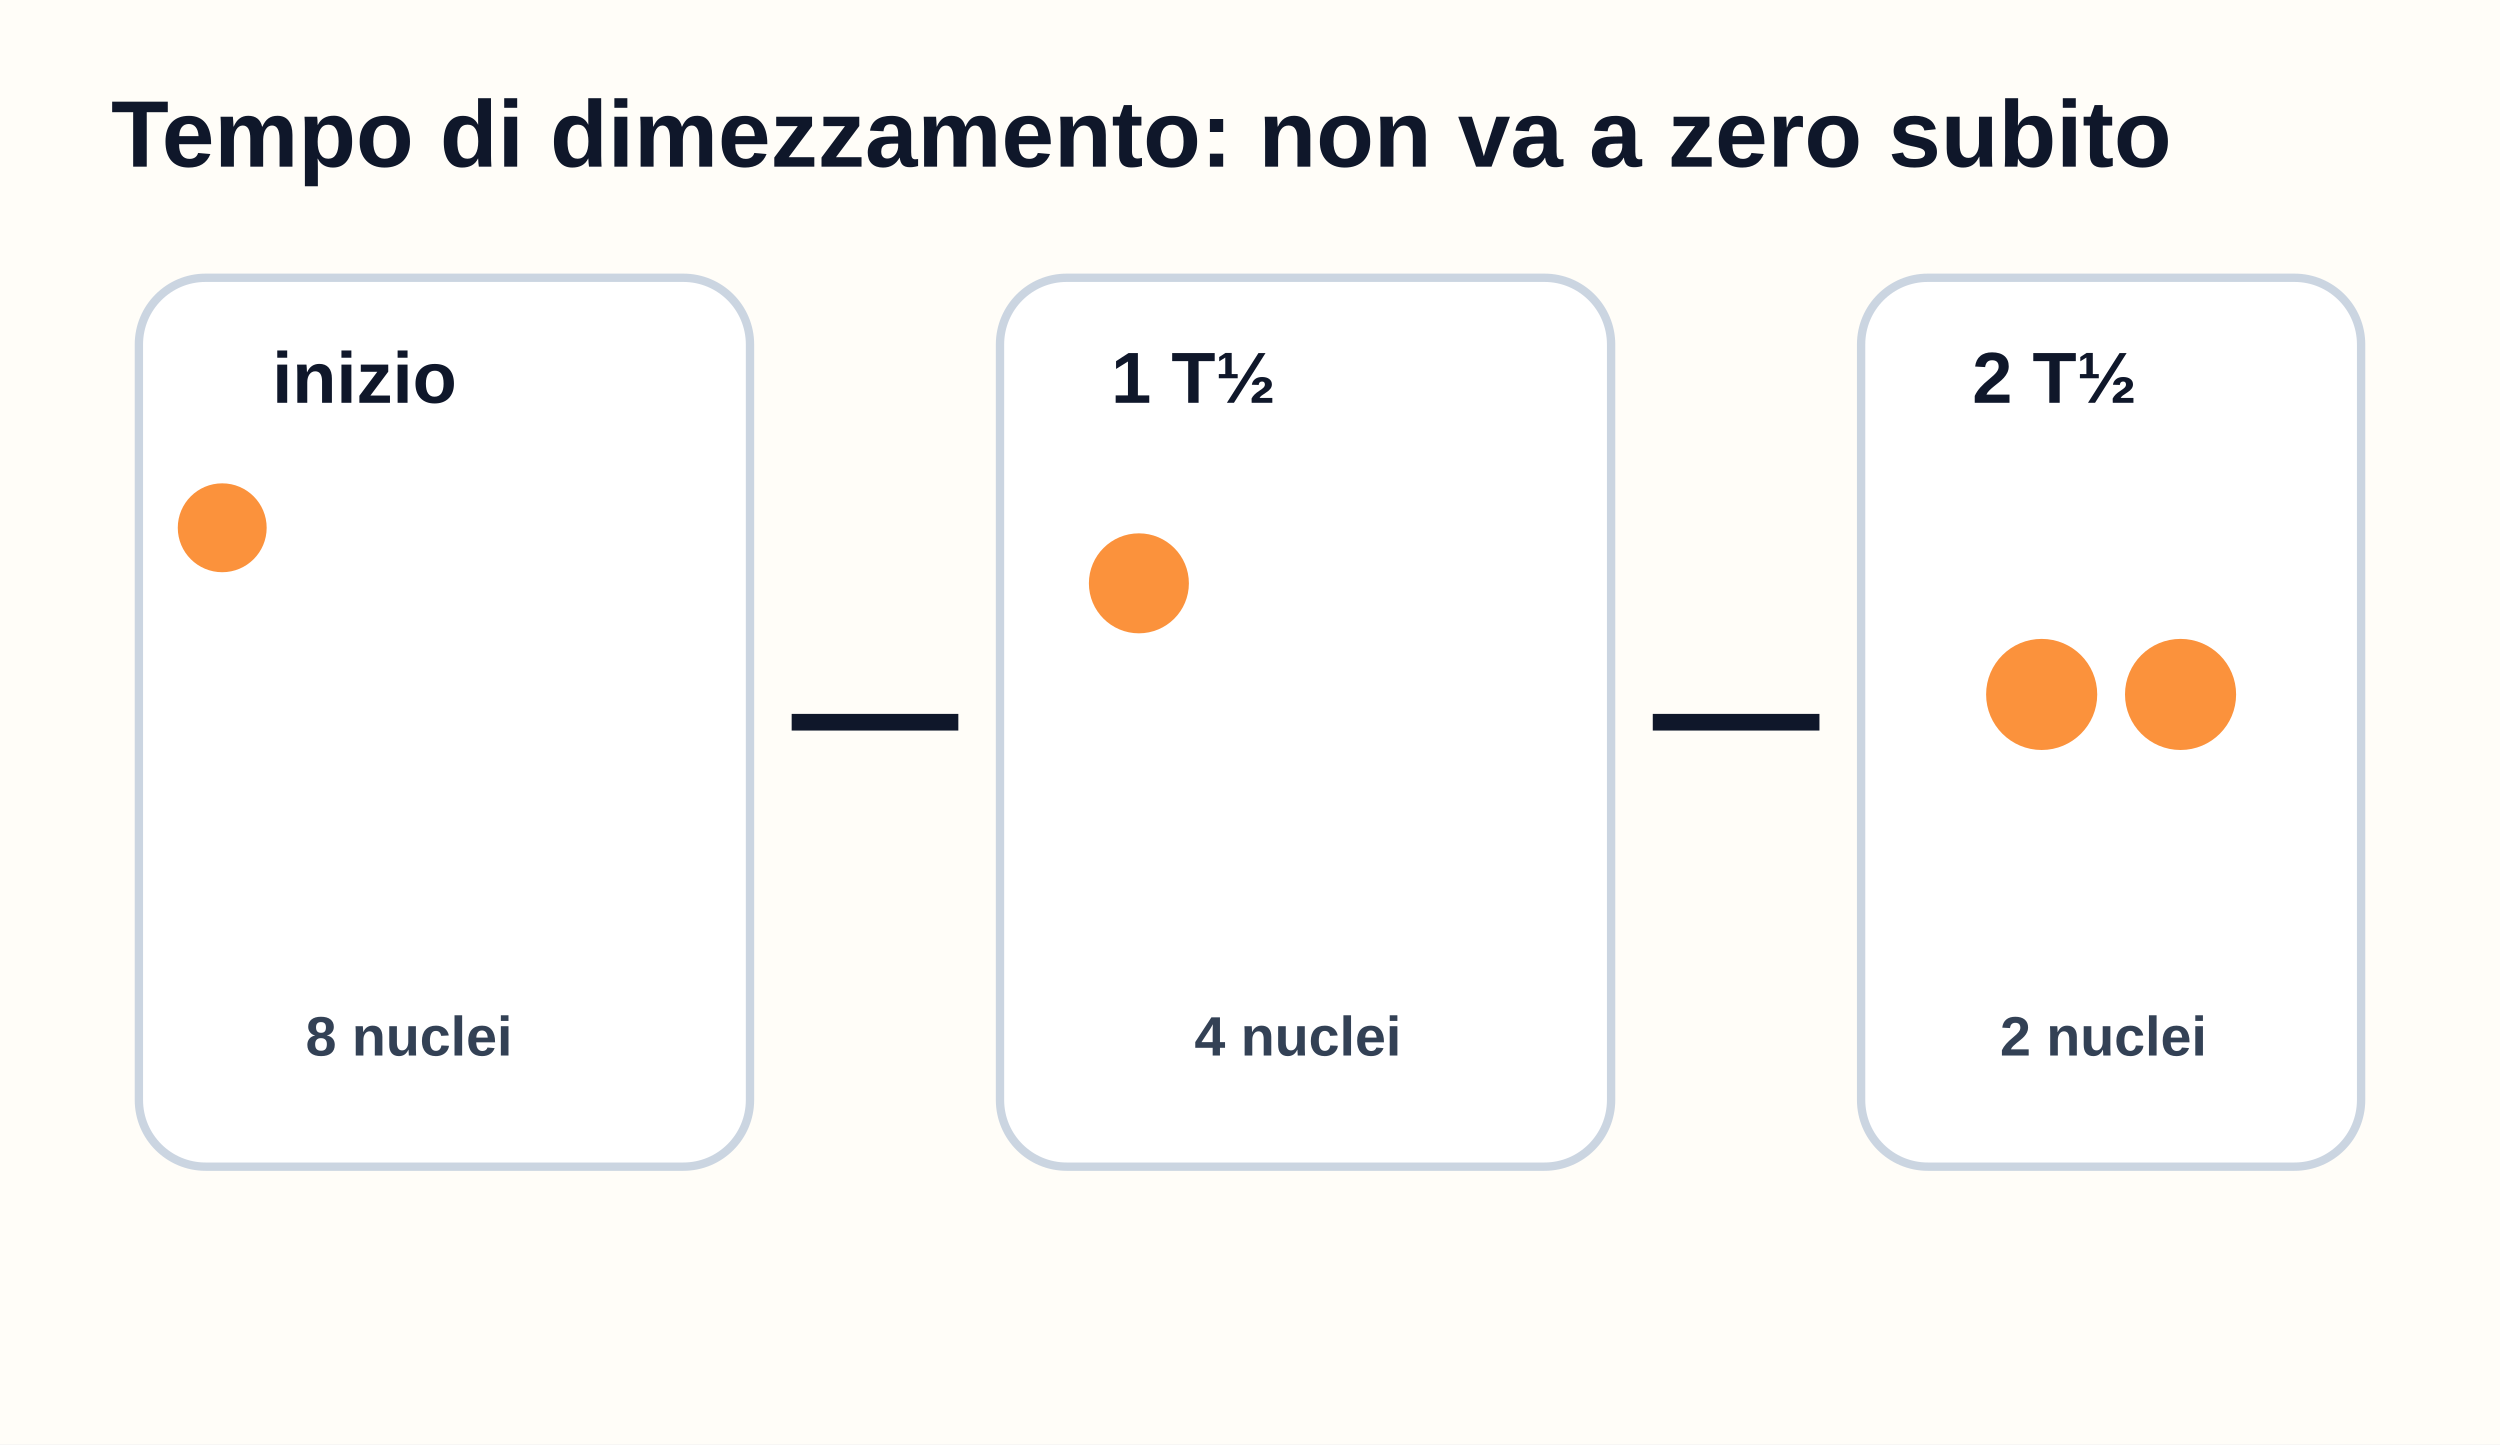
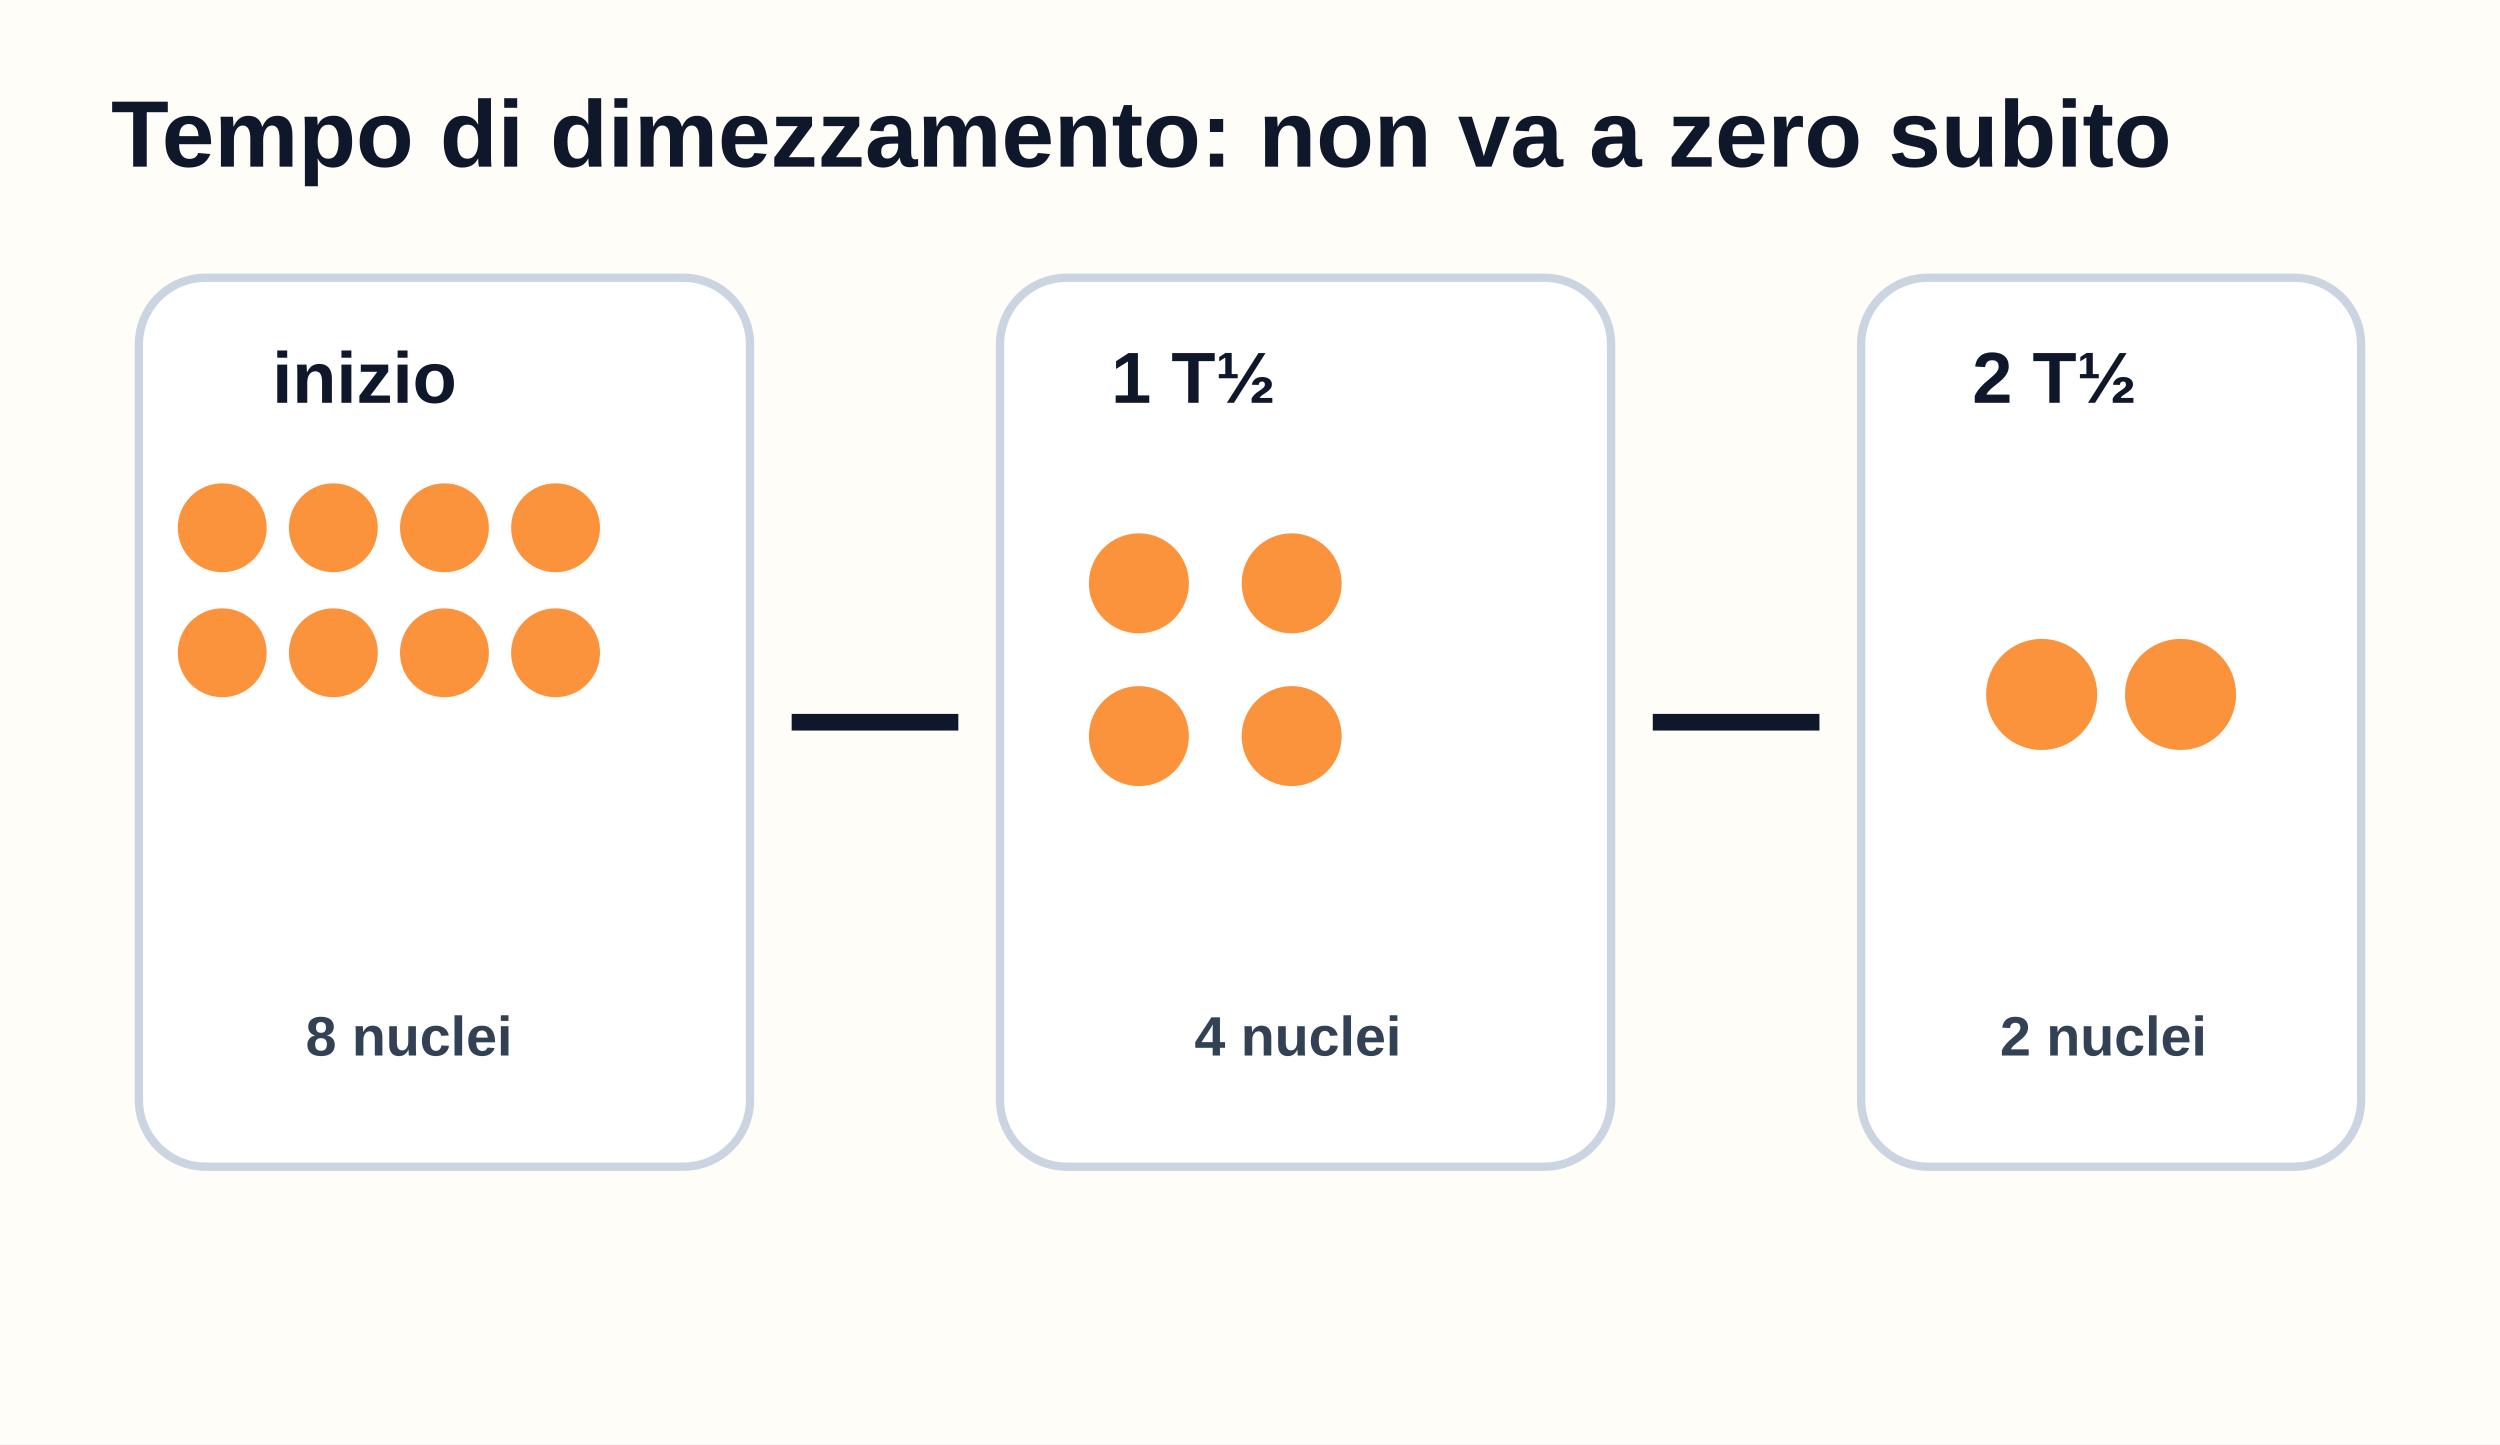
<svg xmlns="http://www.w3.org/2000/svg" width="900" height="520" viewBox="0 0 900 520">
  <defs>
    <style>text{font-family:Arial,Helvetica,sans-serif;fill:#0f172a} .title{font-size:34px;font-weight:900} .label{font-size:26px;font-weight:800} .small{font-size:20px;font-weight:700;fill:#334155} .tiny{font-size:16px;font-weight:600;fill:#475569} .box{fill:#fff;stroke:#cbd5e1;stroke-width:3;rx:24} .p{fill:#fb923c} .n{fill:#38bdf8} .alpha{fill:#fde047} .beta{fill:#67e8f9} .orange{fill:#fb7185} .gamma{fill:#fed7aa} .green{fill:#bbf7d0} .purple{fill:#ddd6fe} .blue{fill:#bfdbfe} .dark{fill:#0f172a}</style>
  </defs>
  <rect width="900" height="520" fill="#fffdf8" />
  <text x="40" y="60" class="title">Tempo di dimezzamento: non va a zero subito</text>
  <rect class="box" x="50" y="100" width="220" height="320" />
  <text class="label" x="98" y="145">inizio</text>
-   <g transform="translate(80 190)">{''.join(f'<circle class="p" cx="{(i%4)*40}" cy="{(i//4)*45}" r="16" />' for i in range(8))}</g>
+   <g transform="translate(80 190)">
+     <circle class="p" cx="0" cy="0" r="16" />
+     <circle class="p" cx="40" cy="0" r="16" />
+     <circle class="p" cx="80" cy="0" r="16" />
+     <circle class="p" cx="120" cy="0" r="16" />
+     <circle class="p" cx="0" cy="45" r="16" />
+     <circle class="p" cx="40" cy="45" r="16" />
+     <circle class="p" cx="80" cy="45" r="16" />
+     <circle class="p" cx="120" cy="45" r="16" />
+   </g>
  <text class="small" x="110" y="380">8 nuclei</text>
-   <path d="M285 260 L345 260" stroke="#0f172a" stroke-width="6" marker-end="url(#a)" />
+   <path d="M285 260 L345 260" stroke="#0f172a" stroke-width="6" />
  <rect class="box" x="360" y="100" width="220" height="320" />
  <text class="label" x="400" y="145">1 T½</text>
-   <g transform="translate(410 210)">{''.join(f'<circle class="p" cx="{(i%2)*55}" cy="{(i//2)*55}" r="18" />' for i in range(4))}</g>
+   <g transform="translate(410 210)">
+     <circle class="p" cx="0" cy="0" r="18" />
+     <circle class="p" cx="55" cy="0" r="18" />
+     <circle class="p" cx="0" cy="55" r="18" />
+     <circle class="p" cx="55" cy="55" r="18" />
+   </g>
  <text class="small" x="430" y="380">4 nuclei</text>
  <path d="M595 260 L655 260" stroke="#0f172a" stroke-width="6" />
  <rect class="box" x="670" y="100" width="180" height="320" />
  <text class="label" x="710" y="145">2 T½</text>
  <circle class="p" cx="735" cy="250" r="20" />
  <circle class="p" cx="785" cy="250" r="20" />
  <text class="small" x="720" y="380">2 nuclei</text>
</svg>
